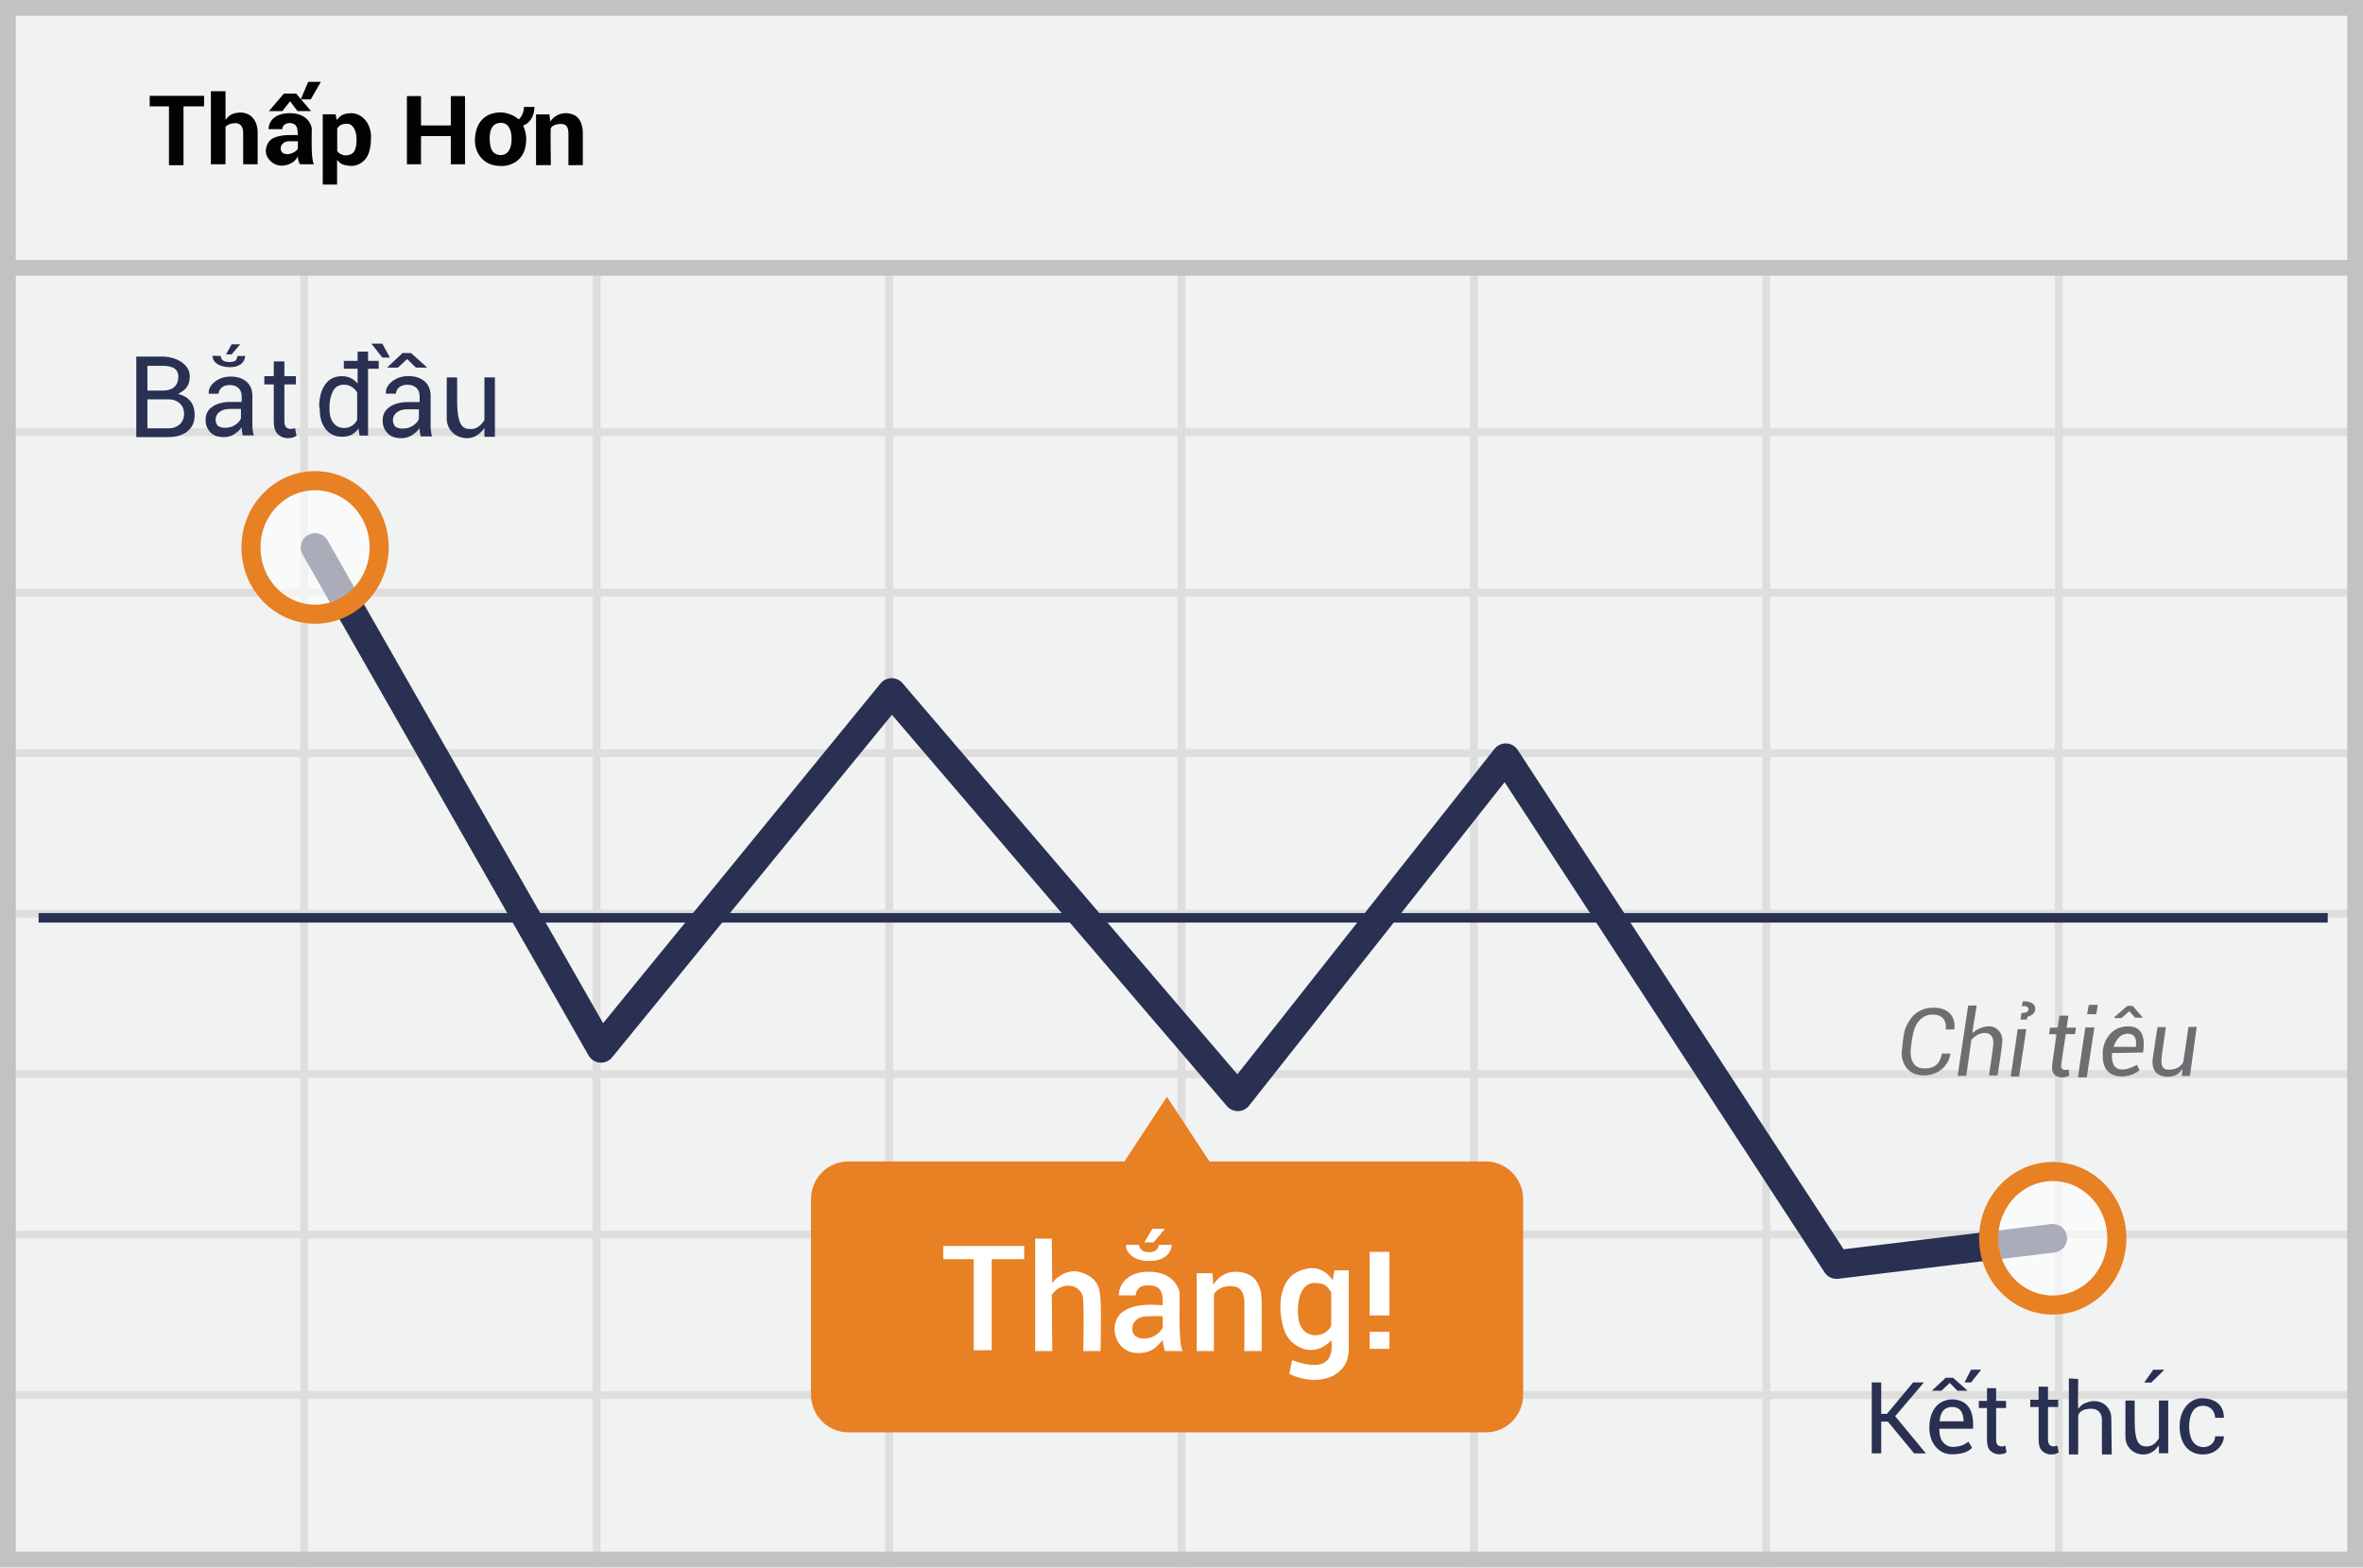
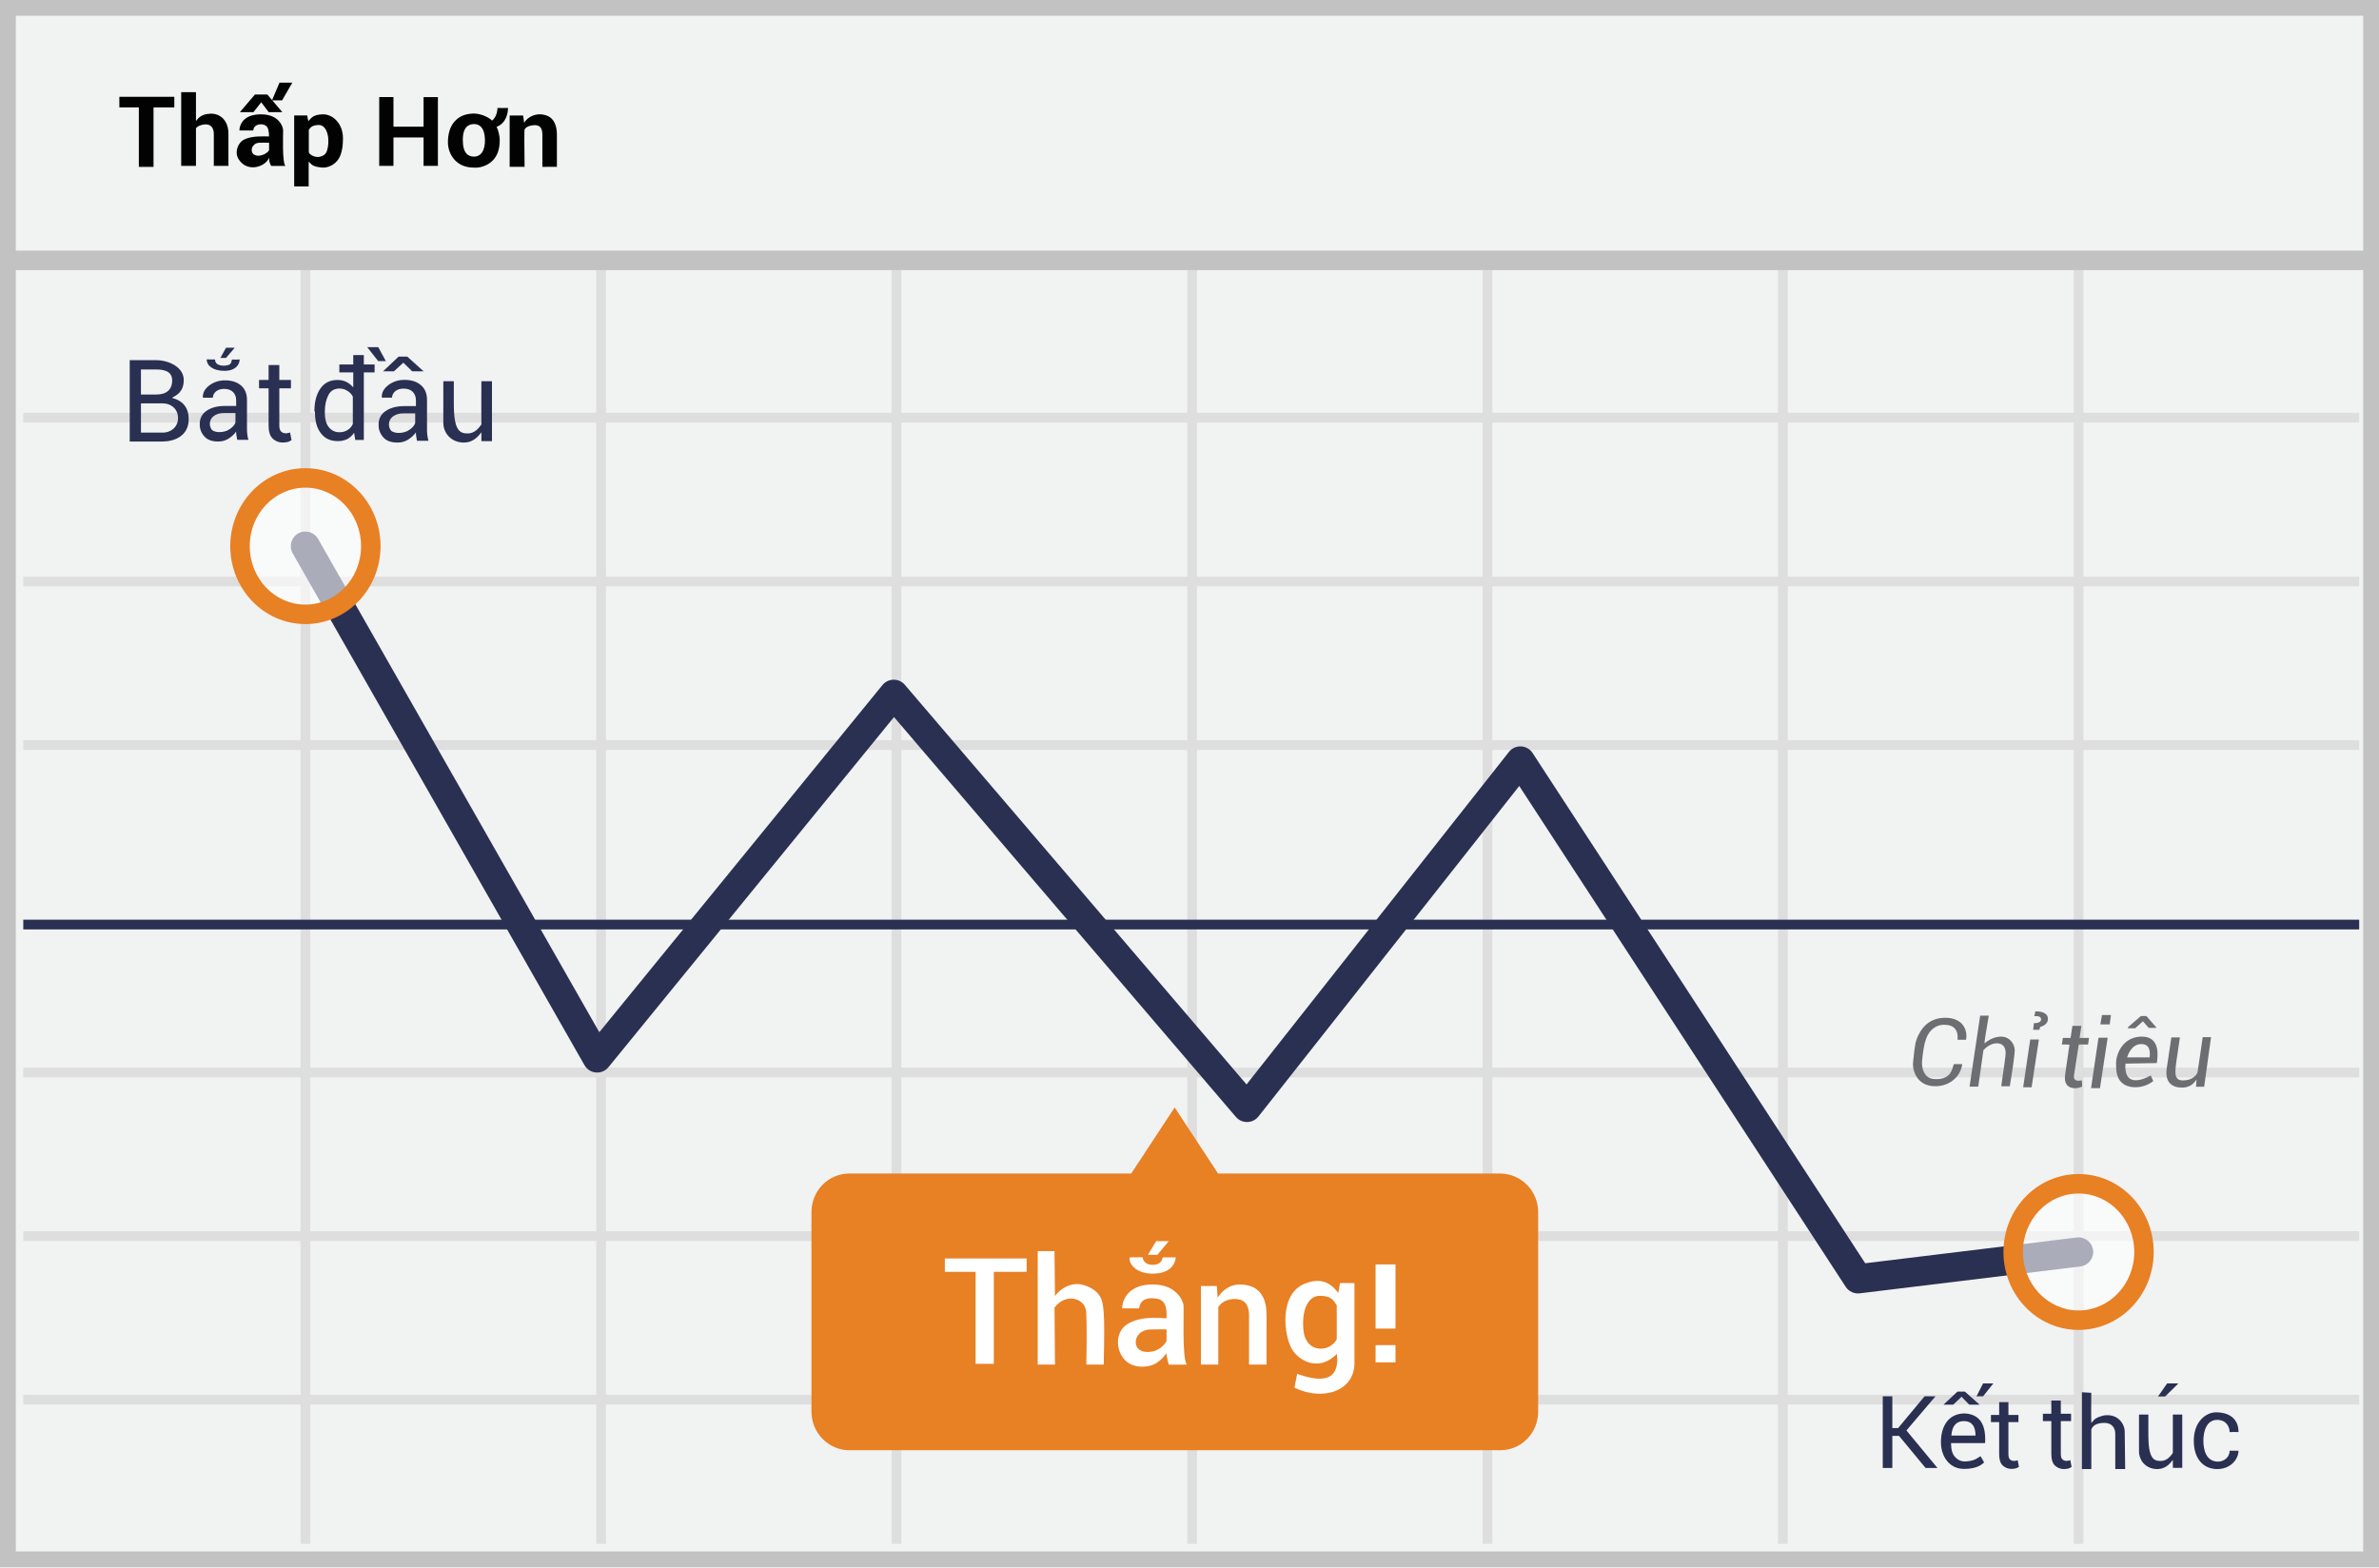
- <svg xmlns="http://www.w3.org/2000/svg" width="300" height="199" viewBox="0 0 300 199">
-   <g fill="none" fill-rule="evenodd">
-     <path fill="#F1F2F2" d="M0 0h300v199H0z" />
-     <path d="M39.125 55.375V74.75H75.25V55.375H39.125zm0-1H75.25V34h1v20.375h36.125V34h1v20.375H149.5V34h1v20.375h36.125V34h1v20.375h36.125V34h1v20.375h36.125V34h1v20.375H299.5v1h-37.625V74.75H299.5v1h-37.625v19.375H299.5v1h-37.625V115.5H299.5v1h-37.625v19.375H299.5v1h-37.625v19.375H299.5v1h-37.625v19.375H299.5v1h-37.625V199h-1v-21.375H224.75V199h-1v-21.375h-36.125V199h-1v-21.375H150.5V199h-1v-21.375h-36.125V199h-1v-21.375H76.25V199h-1v-21.375H39.125V199h-1v-21.375H1.5v-1h36.625V157.25H1.5v-1h36.625v-19.375H1.5v-1h36.625V116.5H1.5v-1h36.625V96.125H1.5v-1h36.625V75.75H1.5v-1h36.625V55.375H1.5v-1h36.625V34h1v20.375zm221.75 1H224.75V74.75h36.125V55.375zm-37.125 0h-36.125V74.75h36.125V55.375zm-37.125 0H150.5V74.75h36.125V55.375zm-37.125 0h-36.125V74.75H149.5V55.375zm-37.125 0H76.25V74.75h36.125V55.375zM39.125 75.75v19.375H75.25V75.75H39.125zm221.75 0H224.75v19.375h36.125V75.75zm-37.125 0h-36.125v19.375h36.125V75.75zm-37.125 0H150.5v19.375h36.125V75.75zm-37.125 0h-36.125v19.375H149.5V75.75zm-37.125 0H76.25v19.375h36.125V75.75zm-73.25 20.375V115.5H75.25V96.125H39.125zm221.75 0H224.75V115.5h36.125V96.125zm-37.125 0h-36.125V115.5h36.125V96.125zm-37.125 0H150.5V115.5h36.125V96.125zm-37.125 0h-36.125V115.5H149.5V96.125zm-37.125 0H76.25V115.5h36.125V96.125zM39.125 116.5v19.375H75.25V116.5H39.125zm221.75 0H224.75v19.375h36.125V116.5zm-37.125 0h-36.125v19.375h36.125V116.5zm-37.125 0H150.5v19.375h36.125V116.5zm-37.125 0h-36.125v19.375H149.5V116.5zm-37.125 0H76.25v19.375h36.125V116.5zm-73.25 20.375v19.375H75.25v-19.375H39.125zm221.75 0H224.75v19.375h36.125v-19.375zm-37.125 0h-36.125v19.375h36.125v-19.375zm-37.125 0H150.5v19.375h36.125v-19.375zm-37.125 0h-36.125v19.375H149.5v-19.375zm-37.125 0H76.25v19.375h36.125v-19.375zm-73.25 20.375v19.375H75.25V157.25H39.125zm221.75 0H224.75v19.375h36.125V157.25zm-37.125 0h-36.125v19.375h36.125V157.25zm-37.125 0H150.5v19.375h36.125V157.25zm-37.125 0h-36.125v19.375H149.5V157.25zm-37.125 0H76.25v19.375h36.125V157.25z" fill="#DFDEDE" />
-     <path stroke="#C2C2C2" stroke-width="2" d="M1 1h298v197H1z" />
-     <path fill="#C2C2C2" d="M0 33h300v2H0z" />
-     <g fill="#2A3052">
-       <path d="M30.718 54.747c-.036-.178-.036-.321-.036-.5-.25.357-.572.643-.965.894-.394.25-.823.357-1.287.357-.751 0-1.323-.179-1.716-.608a2.18 2.18 0 0 1-.608-1.608c0-.715.286-1.252.858-1.645.572-.393 1.323-.608 2.288-.608h1.43v-.715c0-.429-.143-.786-.393-1.036s-.644-.394-1.109-.394c-.429 0-.786.108-1.036.322-.25.215-.394.5-.394.787H26.5v-.036c-.036-.536.215-1.037.75-1.466.537-.429 1.216-.68 2.039-.68.822 0 1.501.215 2.002.644.5.43.75 1.037.75 1.824v3.539c0 .25 0 .5.036.75s.072.501.143.716h-1.394v.071a20.398 20.398 0 0 0-.107-.608zm-2.164-.429c.464 0 .93-.107 1.287-.357.393-.25.643-.536.75-.858v-1.18h-1.465c-.537 0-.966.143-1.287.393a1.2 1.2 0 0 0-.465.966c0 .321.107.572.286.786.214.143.5.25.894.25zM36.106 45.888v1.873h1.46v1.049h-1.46v4.682c0 .375.074.6.224.75.15.149.337.224.6.224.075 0 .15 0 .262-.037a.541.541 0 0 0 .262-.075l.187.974c-.112.074-.262.15-.45.224a3.279 3.279 0 0 1-.598.075 1.835 1.835 0 0 1-1.349-.524c-.337-.337-.487-.9-.487-1.611V48.81h-1.199v-1.05h1.2v-1.872h1.348zM17.304 55.498V45.27h3.265c1.72 0 3.525.922 3.525 2.493 0 1.571-.976 1.938-1.484 2.249 1.404.365 2.105 1.258 2.105 2.68 0 2.13-1.812 2.807-3.296 2.807h-4.115zm1.41-5.907h1.962c1.195 0 1.963-.565 1.963-1.786s-1.196-1.36-2.025-1.36h-1.9v3.146zm.002 1.115v3.674h2.787c.822 0 1.87-.57 1.87-1.837 0-1.268-1.04-1.837-1.87-1.837h-2.787zM30.158 45.19c.581.016.58.027.962-.015 0 .615-.471 1.44-1.908 1.44-1.437 0-2.232-.646-2.232-1.44l1.049.015c.001.519.395.779 1.183.779.836-.084.79-.254.946-.78zM28.7 44.991h.706l1.093-1.278h-1.093z" />
-       <g>
-         <path d="M53.313 54.86c-.037-.183-.037-.33-.037-.513-.257.367-.586.66-.99.917a2.393 2.393 0 0 1-1.32.366c-.77 0-1.356-.183-1.759-.623a2.236 2.236 0 0 1-.623-1.65c0-.733.293-1.282.88-1.686.586-.403 1.356-.623 2.346-.623h1.466v-.733c0-.44-.147-.806-.403-1.063-.257-.257-.66-.403-1.137-.403-.44 0-.806.11-1.063.33-.256.22-.403.513-.403.806h-1.283v-.036c-.036-.55.22-1.064.77-1.503.55-.44 1.246-.697 2.09-.697.843 0 1.539.22 2.052.66.513.44.77 1.063.77 1.87v3.628c0 .257 0 .514.037.77.036.257.073.513.146.733h-1.43v.074c-.036-.22-.073-.44-.11-.624zm-2.22-.44c.477 0 .954-.11 1.32-.366.404-.257.66-.55.77-.88v-1.21H51.68c-.55 0-.99.147-1.32.404a1.23 1.23 0 0 0-.476.99c0 .33.11.586.293.806.22.147.514.257.917.257zM40.515 51.712c0-1.185.251-2.155.754-2.873.503-.718 1.221-1.077 2.119-1.077.43 0 .826.071 1.149.25.323.145.61.396.862.683v-4.058h1.329v10.666H45.65l-.143-.898a2.55 2.55 0 0 1-.862.79c-.382.18-.8.266-1.221.252-.898 0-1.58-.324-2.083-.97-.503-.646-.754-1.508-.754-2.586v-.18h-.072zm1.31.145c0 .754.144 1.365.467 1.796.324.43.755.682 1.401.682.395 0 .718-.108 1.006-.287.287-.18.502-.431.646-.755v-3.447a1.882 1.882 0 0 0-.682-.718 1.806 1.806 0 0 0-.97-.288c-.646 0-1.113.252-1.4.79-.288.54-.467 1.221-.467 2.083v.144zM61.503 47.923h1.33v7.533h-1.33v-1.118c-.422.546-1.119 1.424-2.517 1.276-1.397-.148-2.262-1.244-2.268-2.453-.006-1.208.006-5.647 0-5.238h1.32v2.854c0 3.338.734 3.708 1.738 3.708s1.496-.848 1.727-1.13a426.648 426.648 0 0 1 0-5.432z" />
-         <path d="M48.082 45.818v.994h-4.43v-.994zM49.499 45.396h-.959l-1.39-1.76h1.39zM50.51 46.674h-1.368l1.96-1.85h1.084l2.055 1.85h-1.438l-1.111-1.085z" />
+ <svg xmlns="http://www.w3.org/2000/svg" width="299px" height="197px" viewBox="0 0 299 197" version="1.1">
+   <g id="Page-1" stroke="none" stroke-width="1" fill="none" fill-rule="evenodd">
+     <g id="lower">
+       <g id="Group">
+         <polygon id="Path" fill="#F1F2F2" points="0 0 299 0 299 197 0 197" />
+         <path d="M1.987,1.98 L1.987,195.02 L297.013,195.02 L297.013,1.98 L1.987,1.98 Z M299,0 L299,197 L0,197 L0,0 L299,0 Z" id="Path" fill="#C2C2C2" fill-rule="nonzero" />
+         <g id="Group-3" transform="translate(0, 31)">
+           <path d="M2.926,22.113 L2.926,20.89 L296.51,20.89 L296.51,22.113 L2.926,22.113 Z M2.926,42.711 L2.926,41.488 L296.51,41.488 L296.51,42.711 L2.926,42.711 Z M2.926,63.271 L2.926,62.047 L296.51,62.047 L296.51,63.271 L2.926,63.271 Z M2.926,104.428 L2.926,103.205 L296.51,103.205 L296.51,104.428 L2.926,104.428 Z M2.926,124.988 L2.926,123.765 L296.51,123.765 L296.51,124.988 L2.926,124.988 Z M2.926,145.548 L2.926,144.325 L296.51,144.325 L296.51,145.548 L2.926,145.548 Z M37.772,0.942 L38.995,0.942 L38.995,163.068 L37.772,163.068 L37.772,0.942 Z M74.934,0.942 L76.157,0.942 L76.157,163.068 L74.934,163.068 L74.934,0.942 Z M112.058,0.942 L113.281,0.942 L113.281,163.068 L112.058,163.068 L112.058,0.942 Z M149.22,0.942 L150.443,0.942 L150.443,163.068 L149.22,163.068 L149.22,0.942 Z M186.344,0.942 L187.567,0.942 L187.567,163.068 L186.344,163.068 L186.344,0.942 Z M223.468,0.942 L224.692,0.942 L224.692,163.068 L223.468,163.068 L223.468,0.942 Z M260.63,0.942 L261.854,0.942 L261.854,163.068 L260.63,163.068 L260.63,0.942 Z" id="Shape" fill="#DFDEDE" fill-rule="nonzero" />
+           <polygon id="Path" fill="#2A3052" points="2.926 85.83 2.926 84.607 296.51 84.607 296.51 85.83" />
+           <polygon id="Path" fill="#C2C2C2" points="0.805 2.951 0.805 0.504 298.631 0.504 298.631 2.951" />
+           <path d="M112.362,59.138 L76.475,103.145 C75.661,104.144 74.097,104.014 73.459,102.894 L36.789,38.559 C36.287,37.679 36.594,36.558 37.475,36.056 C38.355,35.554 39.476,35.861 39.978,36.742 L75.322,98.752 L110.907,55.116 C111.63,54.229 112.98,54.213 113.723,55.083 L156.669,105.316 L189.644,63.522 C190.422,62.537 191.937,62.605 192.622,63.657 L234.426,127.793 L261.02,124.555 C262.026,124.432 262.941,125.149 263.064,126.155 C263.186,127.161 262.47,128.075 261.464,128.198 L233.734,131.574 C233.04,131.658 232.357,131.341 231.975,130.754 L190.943,67.801 L158.167,109.343 C157.45,110.251 156.083,110.278 155.331,109.399 L112.362,59.138 Z" id="Path" fill="#2A3052" />
+           <path d="M188.509,116.514 L153.09,116.514 L147.635,108.206 L142.18,116.514 L106.76,116.514 C104.108,116.514 101.987,118.676 101.987,121.369 L101.987,146.443 C101.987,149.136 104.146,151.298 106.76,151.298 L188.547,151.298 C191.199,151.298 193.32,149.136 193.32,146.443 L193.32,121.369 C193.32,118.676 191.161,116.514 188.509,116.514 Z" id="Path" fill="#E88024" />
+           <g id="Group" opacity="0.6" transform="translate(252.7944, 117.755)" fill="#FFFFFF">
+             <ellipse id="Oval" cx="8.448" cy="8.621" rx="8.22" ry="8.573" />
+           </g>
+           <path d="M261.242,136.173 C256.015,136.173 251.798,131.775 251.798,126.376 C251.798,120.977 256.015,116.58 261.242,116.58 C266.469,116.58 270.686,120.977 270.686,126.376 C270.686,131.775 266.469,136.173 261.242,136.173 Z M261.242,133.726 C265.095,133.726 268.239,130.447 268.239,126.376 C268.239,122.306 265.095,119.027 261.242,119.027 C257.389,119.027 254.245,122.306 254.245,126.376 C254.245,130.447 257.389,133.726 261.242,133.726 Z" id="Oval" fill="#E88024" fill-rule="nonzero" />
+           <g id="Group" opacity="0.6" transform="translate(29.29186, 28.50856)" fill="#FFFFFF">
+             <ellipse id="Oval" cx="9.092" cy="9.142" rx="8.22" ry="8.573" />
+           </g>
+           <path d="M38.383,47.447 C33.156,47.447 28.94,43.05 28.94,37.65 C28.94,32.251 33.156,27.854 38.383,27.854 C43.611,27.854 47.827,32.251 47.827,37.65 C47.827,43.05 43.611,47.447 38.383,47.447 Z M38.383,45 C42.236,45 45.38,41.721 45.38,37.65 C45.38,33.58 42.236,30.301 38.383,30.301 C34.531,30.301 31.387,33.58 31.387,37.65 C31.387,41.721 34.531,45 38.383,45 Z" id="Oval" fill="#E88024" fill-rule="nonzero" />
+         </g>
      </g>
-     </g>
-     <g transform="translate(4 60.467)">
-       <path d="M.9 56.063h290.625" stroke="#2A3052" stroke-width="1.211" stroke-linejoin="round" />
-       <path stroke="#2A3052" stroke-width="3.633" stroke-linecap="round" stroke-linejoin="round" d="M36 9.037l36.3 63.6 36.9-45.187 43.95 51.337 34.012-43.05 42 64.35 27.45-3.337" />
-       <path d="M184.613 87H149.55l-5.4-8.213-5.4 8.213h-35.063c-2.624 0-4.724 2.138-4.724 4.8v24.788c0 2.662 2.137 4.8 4.725 4.8h80.962c2.625 0 4.725-2.138 4.725-4.8V91.8c0-2.662-2.137-4.8-4.762-4.8z" fill="#E88024" fill-rule="nonzero" />
-       <ellipse cx="8.363" cy="10.5" rx="8.137" ry="8.475" opacity=".6" transform="translate(248.25 86.25)" fill="#FFF" fill-rule="nonzero" />
-       <ellipse stroke="#E88024" stroke-width="2.422" cx="256.613" cy="96.75" rx="8.137" ry="8.475" />
-       <ellipse cx="9" cy="9.037" rx="8.137" ry="8.475" opacity=".6" transform="translate(27)" fill="#FFF" fill-rule="nonzero" />
-       <ellipse stroke="#E88024" stroke-width="2.422" cx="36" cy="9.037" rx="8.137" ry="8.475" />
-     </g>
-     <g fill="#2A3052">
-       <path d="M260.008 176.055v1.655h1.291v.928h-1.29v4.138c0 .331.065.53.198.663.132.132.298.198.53.198.066 0 .132 0 .231-.033.1 0 .166-.033.232-.066l.166.86c-.1.067-.232.133-.398.2a2.898 2.898 0 0 1-.53.066 1.622 1.622 0 0 1-1.191-.464c-.298-.298-.43-.795-.43-1.424v-4.138h-1.06v-.928h1.06v-1.655h1.191zM274.09 177.817h1.182v6.693h-1.182v-.993c-.376.485-.994 1.264-2.236 1.133-1.242-.131-2.01-1.105-2.016-2.18-.005-1.073.006-5.017 0-4.653h1.173v2.536c0 2.966.652 3.294 1.544 3.294s1.33-.753 1.535-1.005c-.01-1.41-.01-3.018 0-4.825zM281.225 180.012c.44-.013.851 0 1.117 0 0-1.965-1.558-2.484-2.81-2.484s-2.81 1.136-2.81 3.573c0 2.437 1.367 3.623 3.063 3.561 1.697-.06 2.557-1.35 2.557-2.3a18.74 18.74 0 0 1-1.117 0c0 .897-.807 1.368-1.44 1.368-1.514 0-1.858-1.47-1.858-2.638s.388-2.61 1.74-2.61c1.148 0 1.558.89 1.558 1.53zM253.424 176.247v1.615h1.26v.904h-1.26v4.037c0 .323.065.517.194.646.13.129.29.194.517.194.065 0 .13 0 .226-.033a.467.467 0 0 0 .226-.064l.162.84a2.15 2.15 0 0 1-.388.193 2.827 2.827 0 0 1-.517.065 1.583 1.583 0 0 1-1.162-.452c-.291-.291-.42-.775-.42-1.39v-4.036h-1.034v-.904h1.034v-1.615h1.162zM250.493 181.4h-4.28c0 .795.162 1.37.487 1.723.426.466.875.635 1.49.573 1.075-.107 1.282-.395 1.727-.649l.453.777c-.53.547-1.377.82-2.541.82-1.746 0-2.811-1.446-2.88-3.17-.07-1.722.617-3.721 2.88-3.805 1.917.051 2.805 1.295 2.664 3.732zm-1.202-.947c-.012-1.212-.5-1.818-1.46-1.818-.963 0-1.488.606-1.578 1.818h3.038zM237.632 175.521h1.202v3.992h.725l3.326-3.992h1.37l-3.649 4.289 3.904 4.719h-1.496l-3.333-4.033h-.847v4.033h-1.202zM246.485 176.572h-1.222l1.754-1.642h.94l1.848 1.642h-1.301l-.97-.995zM250.24 173.9l-.829 1.62h.83l1.286-1.62zM262.66 175.008v9.657h1.182v-4.955c.158-.517.647-.8 1.468-.847 1.23-.07 1.544.764 1.544 1.347v4.455h1.245c-.04-2.69-.06-4.279-.06-4.767 0-.732-.71-2.234-2.598-1.98-1.298.335-1.204.583-1.6.945-.025-.28-.025-1.541 0-3.785l-1.181-.07zM273.12 175.54h-.895l1.147-1.64h1.415z" />
-     </g>
-     <g fill="#6D6E71">
-       <path d="M263.81 136.783h1.121l.965-6.337h-1.15zM266.312 127.587l-.16 1.182h-1.172l.2-1.182zM255.277 136.669h1.063l.915-6.006h-1.09zM247.03 130.701h1.066c.227-1.111-.311-2.817-2.72-2.762-2.409.054-3.177 1.956-3.46 2.618-.282.662-.382 2.208-.478 3-.096.794.341 2.708 2.316 2.952 1.975.244 3.648-.991 3.867-2.751h-1.06c-.191.542-.328 2.093-2.574 1.87-1.222-.122-1.514-1.515-1.408-2.352.105-.837.16-1.76.505-2.72.417-1.159 1.326-1.743 2.227-1.743 1.257 0 1.83.63 1.72 1.888zM271.313 135.188c.065.16.14.33.318.708-1.338 1.02-2.878.88-3.597.459-1.083-.635-1.083-1.814-1.078-2.726.007-1.163.862-3.326 3.243-3.326 2.38 0 1.99 2.57 1.874 3.326-.244 0-1.556.024-3.939.071-.22 2.828 1.916 2.196 3.179 1.488zm-.144-2.273c.14-1.117-.204-1.675-1.028-1.675-1.237 0-1.67 1.31-1.81 1.675h2.838zM261.47 128.951h1.127l-.23 1.517h1.186l-.116.827h-1.172a2301.02 2301.02 0 0 0-.593 3.843c-.046.308-.096.877.978.667.022.297.035.554.04.77-.425.29-2.418.616-2.146-1.437l.557-3.832-.964-.011.135-.827h.964l.234-1.517zM256.531 129.448h.781l.098-.356c.618-.18.944-.496.976-.947.048-.677-.53-1.02-1.571-1.02l-.139.607c.57-.039.854.099.854.413 0 .47-.761.47-.906.47-.027.165-.058.443-.093.833zM271.989 129.121v.09h-.927l-.727-.829-.991.876h-.893v-.137l1.633-1.408h.676zM277.842 130.375h1.047l-.862 6.232h-1.023c.041-.443.062-.748.062-.914-.449.717-1.102 1.056-1.96 1.018-1.287-.057-2.084-.826-1.752-2.626l.551-3.68h1.073c-.37 2.433-.554 3.768-.554 4.003 0 .354-.178 1.404.916 1.404s1.594-.513 1.836-.959c.116-.674.338-2.167.666-4.478zM249.874 127.665h1.082c-.36 2.071-.54 3.236-.54 3.493.68-.568 1.381-.852 2.102-.852 1.081 0 1.699.962 1.699 1.704 0 .494-.206 2.006-.618 4.534h-1.08c.371-2.52.557-3.889.557-4.11 0-.33-.03-1.15-.898-1.276-.869-.126-1.594.522-1.897.852l-.648 4.583h-1.095l1.336-8.928z" />
-     </g>
-     <g fill="#FFF">
-       <path d="M176.391 167.008h-2.503v-8.07h2.503v8.07zm0 4.245h-2.503v-2.168h2.503v2.168z" fill-rule="nonzero" />
-       <path d="M151.934 161.653h2.001l.101 1.458c.82-1.223 1.883-1.767 3.19-1.631.757.078 2.354.326 2.83 2.476.174.788.137 2.12.124 3.929a421.95 421.95 0 0 0 0 3.649h-2.197v-6.19c0-.727-.203-1.54-.813-1.847-.84-.423-2.419-.246-3.052.82v7.217h-2.184v-9.881zM144.172 164.466c-.677-.004-1.387-.004-2.13 0 0-1.068.765-3.006 3.825-3.006s3.794 2.102 3.877 2.554c.083.452-.213 6.799.427 7.52l-2.273.002c-.188-.642-.282-1.117-.282-1.424-.355.433-.965 1.224-1.902 1.514-.937.29-3.066.447-3.938-1.596-.574-1.346-.208-2.86.872-3.555 1.784-1.146 4.236-.762 4.968-.762.094-2.045-.516-2.52-1.902-2.52-.924 0-1.437.424-1.542 1.273zm3.443 2.644a36.882 36.882 0 0 0-2.244.019c-.893.079-1.687.738-1.62 1.678.081 1.12 1.355 1.327 2.353 1.003.837-.271 1.42-.972 1.511-1.27v-1.43zM169.195 162.54l.223-1.256h1.814v10.054c.007 3.504-3.928 4.846-7.543 3.096.207-1.033.32-1.611.341-1.734 1.576.526 5.496 1.843 4.997-2.52-2.25 2.306-4.798.909-5.679-.63-.972-1.7-1.605-6.77 1.523-8.137 1.803-.788 3.244-.412 4.324 1.127zm-.188 1.533c-.428-.648-.703-1.188-2.14-1.188-1.438 0-2.338 1.764-2.026 4.472.312 2.708 3.251 2.708 4.166.995v-4.28zM131.422 157.268h2.112c.04 3.462.059 5.348.059 5.659.515-.8 2.008-1.89 3.6-1.396 2.529.782 2.413 2.431 2.528 3.538.077.738.077 2.893 0 6.465h-2.19c.06-2.95.06-5.044 0-6.285.08-2.15-2.594-2.797-3.997-.876l.059 7.16h-2.17v-14.265zM130.033 158.192v1.678h-4.125v11.563h-2.288V159.87h-3.868v-1.678zM147.131 158.058h1.647c-.08.786-.631 2.042-2.904 2.042-2.273 0-3.064-1.425-2.89-2.042l1.61-.023c.13.638.56.957 1.288.957.729 0 1.145-.311 1.25-.934zM145.276 157.736h1.184l1.441-1.724h-1.592z" />
-     </g>
-     <g fill="#020202">
-       <path d="M35.84 16.4c-.728-.002-.952.01-1.747 0 0-.614.404-2.03 2.703-2.03 2.3 0 2.789 1.584 2.789 2.03 0 .447-.134 3.987.283 4.459H38.1s-.287-.318-.287-1.063c-.291 1.063-2.664 2.04-3.821.22-.544-.854-.124-2.078.715-2.487.99-.482 2.434-.379 3.106-.379-.012-.638-.085-1.147-.424-1.364-.58-.37-1.55-.109-1.55.615zm1.98 1.538c-.434-.013-.57.005-1.235 0-.204.051-.448 0-.778.408-.302.372-.206.99.25 1.156.837.305 1.762-.44 1.762-.655v-.909zM26.773 11.584h1.856v3.631c.239-.264.562-.869 1.787-.925 1.224-.055 2.294.809 2.294 2.525v4.038h-1.838v-4.038c0-.663-.325-1.25-1.13-1.176-.536.05-.908.212-1.113.484v4.73h-1.856v-9.269zM25.908 12.165v1.337h-2.611v7.475h-1.845v-7.475h-2.45v-1.337zM69.93 20.97h-1.875V14.52h1.694c.061.43.103.736.125.916.463-.808 1.694-1.397 2.948-.863.4.17 1.171.677 1.171 2.37v4.025l-1.825.008v-4.034c0-.984-.426-1.258-1.104-1.203-.684.055-1.008.311-1.133.523-.04.172-.04 1.741 0 4.706zM63.437 14.274c.781-.04 1.863.353 2.416.887.72-.598.648-1.633.685-1.595.418.022.743.019 1.305 0 .02.557-.184 1.907-1.434 2.383.302.547.399 1.372.399 1.616 0 1.074-.226 1.85-.76 2.478-.602.71-1.541 1.034-2.304 1.034-.79 0-1.647-.119-2.367-.752-.59-.52-1.135-1.408-1.08-2.65.06-1.371.523-2.153 1.08-2.65.563-.5 1.224-.708 2.06-.751zm.16 1.322c-.608 0-1.43.272-1.43 1.976s.664 2.116 1.43 2.116c.766 0 1.407-.678 1.352-2.198-.054-1.52-.745-1.894-1.352-1.894zM57.234 12.204h1.802v8.649h-1.802v-3.575h-3.782v3.575H51.66v-8.65h1.792v3.723h3.782zM35.854 14.1h-1.708l1.898-2.222h1.552l1.892 2.222H37.77l-.936-1.246zM42.795 23.431h-1.821V14.51h1.634c.057.332.102.572.136.721.411-.392.537-.808 1.793-.86 1.256-.05 2.569 1.132 2.569 3.012 0 .869-.113 1.92-.556 2.601-.515.793-1.413 1.145-2.108 1.076-1.292-.128-1.292-.444-1.647-.754.003.574.003 1.615 0 3.125zm.018-7.113v2.845c.113.268.685.615 1.21.561.252-.026.675-.114.916-.461.26-.375.33-1.027.33-1.55 0-1.008-.396-2.033-1.246-2.003-.85.03-1.027.355-1.21.608z" />
-       <path d="M38.185 12.615h1.27l1.284-2.223h-1.612z" />
+       <g id="Group" transform="translate(16, 43)" fill="#2A3052" fill-rule="nonzero">
+         <path d="M13.718,11.747 C13.682,11.569 13.682,11.426 13.682,11.247 C13.432,11.604 13.11,11.89 12.717,12.141 C12.323,12.391 11.894,12.498 11.43,12.498 C10.679,12.498 10.107,12.319 9.714,11.89 C9.3,11.46 9.08,10.879 9.106,10.282 C9.106,9.567 9.392,9.03 9.964,8.637 C10.536,8.244 11.287,8.029 12.252,8.029 L13.682,8.029 L13.682,7.314 C13.682,6.885 13.539,6.528 13.289,6.278 C13.039,6.028 12.645,5.884 12.18,5.884 C11.751,5.884 11.394,5.992 11.144,6.206 C10.894,6.421 10.75,6.706 10.75,6.993 L9.5,6.993 L9.5,6.957 C9.464,6.421 9.715,5.92 10.25,5.491 C10.787,5.062 11.466,4.811 12.289,4.811 C13.111,4.811 13.79,5.026 14.291,5.455 C14.791,5.885 15.041,6.492 15.041,7.279 L15.041,10.818 C15.041,11.068 15.041,11.318 15.077,11.568 C15.113,11.818 15.149,12.069 15.22,12.284 L13.826,12.284 L13.826,12.355 C13.793,12.152 13.758,11.949 13.719,11.747 L13.718,11.747 Z M11.554,11.318 C12.018,11.318 12.484,11.211 12.841,10.961 C13.234,10.711 13.484,10.425 13.591,10.103 L13.591,8.923 L12.126,8.923 C11.589,8.923 11.16,9.066 10.839,9.316 C10.541,9.547 10.369,9.905 10.374,10.282 C10.374,10.603 10.481,10.854 10.66,11.068 C10.874,11.211 11.16,11.318 11.554,11.318 Z M19.106,2.888 L19.106,4.761 L20.566,4.761 L20.566,5.81 L19.106,5.81 L19.106,10.492 C19.106,10.867 19.18,11.092 19.33,11.242 C19.48,11.391 19.667,11.466 19.93,11.466 C20.005,11.466 20.08,11.466 20.192,11.429 C20.284,11.427 20.374,11.401 20.454,11.354 L20.641,12.328 C20.529,12.402 20.379,12.478 20.191,12.552 C19.994,12.595 19.794,12.62 19.593,12.627 C19.091,12.645 18.603,12.455 18.244,12.103 C17.907,11.766 17.757,11.203 17.757,10.492 L17.757,5.81 L16.558,5.81 L16.558,4.76 L17.758,4.76 L17.758,2.888 L19.106,2.888 Z M0.304,12.498 L0.304,2.27 L3.569,2.27 C5.289,2.27 7.094,3.192 7.094,4.763 C7.094,6.334 6.118,6.701 5.61,7.012 C7.014,7.377 7.715,8.27 7.715,9.692 C7.715,11.822 5.903,12.499 4.419,12.499 L0.304,12.499 L0.304,12.498 Z M1.714,6.591 L3.676,6.591 C4.871,6.591 5.639,6.026 5.639,4.805 C5.639,3.584 4.443,3.445 3.614,3.445 L1.714,3.445 L1.714,6.591 Z M1.716,7.706 L1.716,11.38 L4.503,11.38 C5.325,11.38 6.373,10.81 6.373,9.543 C6.373,8.275 5.333,7.706 4.503,7.706 L1.716,7.706 Z M13.158,2.19 C13.739,2.206 13.738,2.217 14.12,2.175 C14.12,2.79 13.649,3.615 12.212,3.615 C10.775,3.615 9.98,2.969 9.98,2.175 L11.029,2.19 C11.03,2.709 11.424,2.969 12.212,2.969 C13.048,2.885 13.002,2.715 13.158,2.189 L13.158,2.19 Z M11.7,1.991 L12.406,1.991 L13.499,0.713 L12.406,0.713 L11.7,1.991 Z" id="Shape" />
+         <g id="Shape" transform="translate(23, 0)">
+           <path d="M13.313,11.86 C13.276,11.677 13.276,11.53 13.276,11.347 C13.019,11.714 12.69,12.007 12.286,12.264 C11.891,12.512 11.432,12.639 10.966,12.63 C10.196,12.63 9.61,12.447 9.207,12.007 C8.782,11.566 8.557,10.969 8.584,10.357 C8.584,9.624 8.877,9.075 9.464,8.671 C10.05,8.268 10.82,8.048 11.81,8.048 L13.276,8.048 L13.276,7.315 C13.276,6.875 13.129,6.509 12.873,6.252 C12.616,5.995 12.213,5.849 11.736,5.849 C11.296,5.849 10.93,5.959 10.673,6.179 C10.417,6.399 10.27,6.692 10.27,6.985 L8.987,6.985 L8.987,6.949 C8.951,6.399 9.207,5.885 9.757,5.446 C10.307,5.006 11.003,4.749 11.847,4.749 C12.69,4.749 13.386,4.969 13.899,5.409 C14.412,5.849 14.669,6.472 14.669,7.279 L14.669,10.907 C14.669,11.164 14.669,11.421 14.706,11.677 C14.742,11.934 14.779,12.19 14.852,12.41 L13.422,12.41 L13.422,12.484 C13.386,12.264 13.349,12.044 13.312,11.86 L13.313,11.86 Z M11.093,11.42 C11.57,11.42 12.047,11.31 12.413,11.054 C12.817,10.797 13.073,10.504 13.183,10.174 L13.183,8.964 L11.68,8.964 C11.13,8.964 10.69,9.111 10.36,9.368 C10.055,9.605 9.878,9.972 9.884,10.358 C9.884,10.688 9.994,10.944 10.177,11.164 C10.397,11.311 10.691,11.421 11.094,11.421 L11.093,11.42 Z M0.515,8.712 C0.515,7.527 0.766,6.557 1.269,5.839 C1.772,5.121 2.49,4.762 3.388,4.762 C3.818,4.762 4.214,4.833 4.537,5.012 C4.86,5.157 5.147,5.408 5.399,5.695 L5.399,1.637 L6.728,1.637 L6.728,12.303 L5.65,12.303 L5.507,11.405 C5.285,11.732 4.99,12.002 4.645,12.195 C4.263,12.375 3.845,12.461 3.424,12.447 C2.526,12.447 1.844,12.123 1.341,11.477 C0.838,10.831 0.587,9.969 0.587,8.891 L0.587,8.711 L0.515,8.711 L0.515,8.712 Z M1.825,8.857 C1.825,9.611 1.969,10.222 2.292,10.653 C2.616,11.083 3.047,11.335 3.693,11.335 C4.088,11.335 4.411,11.227 4.699,11.048 C4.986,10.868 5.201,10.617 5.345,10.293 L5.345,6.846 C5.186,6.55 4.95,6.302 4.663,6.128 C4.374,5.942 4.037,5.842 3.693,5.84 C3.047,5.84 2.58,6.092 2.293,6.63 C2.005,7.17 1.826,7.851 1.826,8.713 L1.826,8.857 L1.825,8.857 Z M21.503,4.923 L22.833,4.923 L22.833,12.456 L21.503,12.456 L21.503,11.338 C21.081,11.884 20.384,12.762 18.986,12.614 C17.589,12.466 16.724,11.37 16.718,10.161 C16.712,8.953 16.724,4.514 16.718,4.923 L18.038,4.923 L18.038,7.777 C18.038,11.115 18.772,11.485 19.776,11.485 C20.78,11.485 21.272,10.637 21.503,10.355 C21.491,8.544 21.491,6.734 21.503,4.923 Z" />
+           <path d="M8.082,2.818 L8.082,3.812 L3.652,3.812 L3.652,2.818 L8.082,2.818 Z M9.499,2.396 L8.54,2.396 L7.15,0.636 L8.54,0.636 L9.499,2.396 Z M10.51,3.674 L9.142,3.674 L11.102,1.824 L12.186,1.824 L14.241,3.674 L12.803,3.674 L11.692,2.589 L10.51,3.674 Z" />
+         </g>
+       </g>
+       <g id="Group" transform="translate(236, 173)" fill="#2A3052" fill-rule="nonzero">
+         <path d="M23.008,3.055 L23.008,4.71 L24.299,4.71 L24.299,5.638 L23.009,5.638 L23.009,9.776 C23.009,10.107 23.074,10.306 23.207,10.439 C23.339,10.571 23.505,10.637 23.737,10.637 C23.803,10.637 23.869,10.637 23.968,10.604 C24.068,10.604 24.134,10.571 24.2,10.538 L24.366,11.398 C24.266,11.465 24.134,11.531 23.968,11.598 C23.794,11.636 23.616,11.658 23.438,11.664 C22.994,11.679 22.564,11.511 22.247,11.2 C21.949,10.902 21.817,10.405 21.817,9.776 L21.817,5.638 L20.757,5.638 L20.757,4.71 L21.817,4.71 L21.817,3.055 L23.008,3.055 Z M37.09,4.817 L38.272,4.817 L38.272,11.51 L37.09,11.51 L37.09,10.517 C36.714,11.002 36.096,11.781 34.854,11.65 C33.612,11.519 32.844,10.545 32.838,9.47 C32.833,8.397 32.844,4.453 32.838,4.817 L34.011,4.817 L34.011,7.353 C34.011,10.319 34.663,10.647 35.555,10.647 C36.447,10.647 36.885,9.894 37.09,9.642 C37.08,8.232 37.08,6.624 37.09,4.817 Z M44.225,7.012 C44.665,6.999 45.076,7.012 45.342,7.012 C45.342,5.047 43.784,4.528 42.532,4.528 C41.28,4.528 39.722,5.664 39.722,8.101 C39.722,10.538 41.089,11.724 42.785,11.662 C44.482,11.602 45.342,10.312 45.342,9.362 C44.97,9.373 44.597,9.373 44.225,9.362 C44.225,10.259 43.418,10.73 42.785,10.73 C41.271,10.73 40.927,9.26 40.927,8.092 C40.927,6.924 41.315,5.482 42.667,5.482 C43.815,5.482 44.225,6.372 44.225,7.012 Z M16.424,3.247 L16.424,4.862 L17.684,4.862 L17.684,5.766 L16.424,5.766 L16.424,9.803 C16.424,10.126 16.489,10.32 16.618,10.449 C16.748,10.578 16.908,10.643 17.135,10.643 C17.2,10.643 17.265,10.643 17.361,10.61 C17.441,10.608 17.518,10.586 17.587,10.546 L17.749,11.386 C17.626,11.463 17.497,11.528 17.361,11.579 C17.191,11.617 17.018,11.638 16.844,11.644 C16.411,11.659 15.991,11.495 15.682,11.192 C15.391,10.901 15.262,10.417 15.262,9.802 L15.262,5.766 L14.228,5.766 L14.228,4.862 L15.262,4.862 L15.262,3.247 L16.424,3.247 Z M13.493,8.4 L9.213,8.4 C9.213,9.195 9.375,9.77 9.7,10.123 C10.126,10.589 10.575,10.758 11.19,10.696 C12.265,10.589 12.472,10.301 12.917,10.047 L13.37,10.824 C12.84,11.371 11.993,11.644 10.829,11.644 C9.083,11.644 8.018,10.198 7.949,8.474 C7.879,6.752 8.566,4.753 10.829,4.669 C12.746,4.72 13.634,5.964 13.493,8.401 L13.493,8.4 Z M12.291,7.453 C12.279,6.241 11.791,5.635 10.831,5.635 C9.868,5.635 9.343,6.241 9.253,7.453 L12.291,7.453 Z M0.632,2.521 L1.834,2.521 L1.834,6.513 L2.559,6.513 L5.885,2.521 L7.255,2.521 L3.606,6.81 L7.51,11.529 L6.014,11.529 L2.681,7.496 L1.834,7.496 L1.834,11.529 L0.632,11.529 L0.632,2.521 Z M9.485,3.572 L8.263,3.572 L10.017,1.93 L10.957,1.93 L12.805,3.572 L11.504,3.572 L10.534,2.577 L9.485,3.572 Z M13.24,0.9 L12.411,2.52 L13.241,2.52 L14.527,0.9 L13.24,0.9 Z M25.66,2.008 L25.66,11.665 L26.842,11.665 L26.842,6.71 C27,6.193 27.489,5.91 28.31,5.863 C29.54,5.793 29.854,6.627 29.854,7.21 L29.854,11.665 L31.099,11.665 C31.059,8.975 31.039,7.386 31.039,6.898 C31.039,6.166 30.329,4.664 28.441,4.918 C27.143,5.253 27.237,5.501 26.841,5.863 C26.816,5.583 26.816,4.322 26.841,2.078 L25.66,2.008 Z M36.12,2.54 L35.225,2.54 L36.372,0.9 L37.787,0.9 L36.12,2.54 Z" id="Shape" />
+       </g>
+       <g id="Group" transform="translate(240, 127)" fill="#6D6E71" fill-rule="nonzero">
+         <path d="M22.81,9.783 L23.931,9.783 L24.896,3.446 L23.746,3.446 L22.81,9.783 Z M25.312,0.587 L25.152,1.769 L23.98,1.769 L24.18,0.587 L25.312,0.587 Z M14.277,9.669 L15.34,9.669 L16.255,3.663 L15.165,3.663 L14.277,9.669 Z M6.03,3.701 L7.096,3.701 C7.323,2.59 6.785,0.884 4.376,0.939 C1.967,0.993 1.199,2.895 0.916,3.557 C0.634,4.219 0.534,5.765 0.438,6.557 C0.342,7.351 0.779,9.265 2.754,9.509 C4.729,9.753 6.402,8.518 6.621,6.758 L5.561,6.758 C5.37,7.3 5.233,8.851 2.987,8.628 C1.765,8.506 1.473,7.113 1.579,6.276 C1.684,5.439 1.739,4.516 2.084,3.556 C2.501,2.397 3.41,1.813 4.311,1.813 C5.568,1.813 6.141,2.443 6.031,3.701 L6.03,3.701 Z M30.313,8.188 C30.378,8.348 30.453,8.518 30.631,8.896 C29.293,9.916 27.753,9.776 27.034,9.355 C25.951,8.72 25.951,7.541 25.956,6.629 C25.963,5.466 26.818,3.303 29.199,3.303 C31.579,3.303 31.189,5.873 31.073,6.629 C30.829,6.629 29.517,6.653 27.134,6.7 C26.914,9.528 29.05,8.896 30.313,8.188 Z M30.169,5.915 C30.309,4.798 29.965,4.24 29.141,4.24 C27.904,4.24 27.471,5.55 27.331,5.915 L30.169,5.915 Z M20.47,1.951 L21.597,1.951 L21.367,3.468 L22.553,3.468 L22.437,4.295 L21.265,4.295 C21.066,5.576 20.869,6.857 20.672,8.138 C20.626,8.446 20.576,9.015 21.65,8.805 C21.672,9.102 21.685,9.359 21.69,9.575 C21.265,9.865 19.272,10.191 19.544,8.138 L20.101,4.306 L19.137,4.295 L19.272,3.468 L20.236,3.468 L20.47,1.951 Z M15.531,2.448 L16.312,2.448 L16.41,2.092 C17.028,1.912 17.354,1.596 17.386,1.145 C17.434,0.468 16.856,0.125 15.815,0.125 L15.676,0.732 C16.246,0.693 16.53,0.831 16.53,1.145 C16.53,1.615 15.769,1.615 15.624,1.615 C15.597,1.78 15.566,2.058 15.531,2.448 Z M30.989,2.121 L30.989,2.211 L30.062,2.211 L29.335,1.382 L28.344,2.258 L27.451,2.258 L27.451,2.121 L29.084,0.713 L29.76,0.713 L30.989,2.121 Z M36.842,3.375 L37.889,3.375 L37.027,9.607 L36.004,9.607 C36.045,9.164 36.066,8.859 36.066,8.693 C35.617,9.41 34.964,9.749 34.106,9.711 C32.819,9.654 32.022,8.885 32.354,7.085 L32.905,3.405 L33.978,3.405 C33.608,5.838 33.424,7.173 33.424,7.408 C33.424,7.762 33.246,8.812 34.34,8.812 C35.434,8.812 35.934,8.299 36.176,7.853 C36.292,7.179 36.514,5.686 36.842,3.375 Z M8.874,0.665 L9.956,0.665 C9.596,2.736 9.416,3.901 9.416,4.158 C10.096,3.59 10.797,3.306 11.518,3.306 C12.599,3.306 13.217,4.268 13.217,5.01 C13.217,5.504 13.011,7.016 12.599,9.544 L11.519,9.544 C11.89,7.024 12.076,5.655 12.076,5.434 C12.076,5.104 12.046,4.284 11.178,4.158 C10.309,4.032 9.584,4.68 9.281,5.01 L8.633,9.593 L7.538,9.593 L8.874,0.665 Z" id="Shape" />
+       </g>
+       <g id="Group" transform="translate(118, 156)" fill="#FFFFFF" fill-rule="nonzero">
+         <path d="M57.391,11.008 L54.888,11.008 L54.888,2.938 L57.391,2.938 L57.391,11.008 Z M57.391,15.253 L54.888,15.253 L54.888,13.085 L57.391,13.085 L57.391,15.253 Z" id="Shape" />
+         <path d="M32.934,5.653 L34.935,5.653 L35.036,7.111 C35.856,5.888 36.919,5.344 38.226,5.48 C38.983,5.558 40.58,5.806 41.056,7.956 C41.23,8.744 41.193,10.076 41.18,11.885 C41.175,13.101 41.175,14.318 41.18,15.534 L38.983,15.534 L38.983,9.344 C38.983,8.617 38.78,7.804 38.17,7.497 C37.33,7.074 35.751,7.251 35.118,8.317 L35.118,15.534 L32.934,15.534 L32.934,5.653 Z M25.172,8.466 C24.495,8.462 23.785,8.462 23.042,8.466 C23.042,7.398 23.807,5.46 26.867,5.46 C29.927,5.46 30.661,7.562 30.744,8.014 C30.827,8.466 30.531,14.813 31.171,15.534 L28.898,15.536 C28.71,14.894 28.616,14.419 28.616,14.112 C28.261,14.545 27.651,15.336 26.714,15.626 C25.777,15.916 23.648,16.073 22.776,14.03 C22.202,12.684 22.568,11.17 23.648,10.475 C25.432,9.329 27.884,9.713 28.616,9.713 C28.71,7.668 28.1,7.193 26.714,7.193 C25.79,7.193 25.277,7.617 25.172,8.466 Z M28.615,11.11 C27.867,11.094 27.119,11.1 26.371,11.129 C25.478,11.208 24.684,11.867 24.751,12.807 C24.832,13.927 26.106,14.134 27.104,13.81 C27.941,13.539 28.524,12.838 28.615,12.54 L28.615,11.11 Z M50.195,6.54 L50.418,5.284 L52.232,5.284 L52.232,15.338 C52.239,18.842 48.304,20.184 44.689,18.434 C44.896,17.401 45.009,16.823 45.03,16.7 C46.606,17.226 50.526,18.543 50.027,14.18 C47.777,16.486 45.229,15.089 44.348,13.55 C43.376,11.85 42.743,6.78 45.871,5.413 C47.674,4.625 49.115,5.001 50.195,6.54 Z M50.007,8.073 C49.579,7.425 49.304,6.885 47.867,6.885 C46.429,6.885 45.529,8.649 45.841,11.357 C46.153,14.065 49.092,14.065 50.007,12.352 L50.007,8.072 L50.007,8.073 Z M12.422,1.268 L14.534,1.268 C14.574,4.73 14.593,6.616 14.593,6.927 C15.108,6.127 16.601,5.037 18.193,5.531 C20.722,6.313 20.606,7.962 20.721,9.069 C20.798,9.807 20.798,11.962 20.721,15.534 L18.531,15.534 C18.591,12.584 18.591,10.49 18.531,9.249 C18.611,7.099 15.937,6.452 14.534,8.373 L14.593,15.533 L12.423,15.533 L12.423,1.268 L12.422,1.268 Z M11.033,2.192 L11.033,3.87 L6.908,3.87 L6.908,15.433 L4.62,15.433 L4.62,3.87 L0.752,3.87 L0.752,2.192 L11.033,2.192 Z M28.131,2.058 L29.778,2.058 C29.698,2.844 29.147,4.1 26.874,4.1 C24.601,4.1 23.81,2.675 23.984,2.058 L25.594,2.035 C25.724,2.673 26.154,2.992 26.882,2.992 C27.611,2.992 28.027,2.681 28.132,2.058 L28.131,2.058 Z M26.276,1.736 L27.46,1.736 L28.901,0.012 L27.309,0.012 L26.276,1.736 Z" id="Shape" />
+       </g>
+       <g id="Group" transform="translate(15, 10)" fill="#020202">
+         <path d="M16.84,6.4 C16.112,6.398 15.888,6.41 15.093,6.4 C15.093,5.786 15.497,4.37 17.796,4.37 C20.096,4.37 20.585,5.954 20.585,6.4 C20.585,6.847 20.451,10.387 20.868,10.859 L19.1,10.859 C19.1,10.859 18.813,10.541 18.813,9.796 C18.522,10.859 16.149,11.836 14.992,10.016 C14.448,9.162 14.868,7.938 15.707,7.529 C16.697,7.047 18.141,7.15 18.813,7.15 C18.801,6.512 18.728,6.003 18.389,5.786 C17.809,5.416 16.839,5.677 16.839,6.401 L16.84,6.4 Z M18.82,7.938 C18.386,7.925 18.25,7.943 17.585,7.938 C17.381,7.989 17.137,7.938 16.807,8.346 C16.505,8.718 16.601,9.336 17.057,9.502 C17.894,9.807 18.819,9.062 18.819,8.847 L18.819,7.938 L18.82,7.938 Z M7.773,1.584 L9.629,1.584 L9.629,5.215 C9.868,4.951 10.191,4.346 11.416,4.29 C12.64,4.235 13.71,5.099 13.71,6.815 L13.71,10.853 L11.872,10.853 L11.872,6.815 C11.872,6.152 11.547,5.565 10.742,5.639 C10.206,5.689 9.834,5.851 9.629,6.123 L9.629,10.853 L7.773,10.853 L7.773,1.584 Z M6.908,2.165 L6.908,3.502 L4.297,3.502 L4.297,10.977 L2.452,10.977 L2.452,3.502 L0.002,3.502 L0.002,2.165 L6.908,2.165 Z M50.93,10.97 L49.055,10.97 L49.055,4.52 L50.749,4.52 C50.81,4.95 50.852,5.256 50.874,5.436 C51.337,4.628 52.568,4.039 53.822,4.573 C54.222,4.743 54.993,5.25 54.993,6.943 L54.993,10.968 L53.168,10.976 L53.168,6.942 C53.168,5.958 52.742,5.684 52.064,5.739 C51.38,5.794 51.056,6.05 50.931,6.262 C50.891,6.434 50.891,8.003 50.931,10.968 L50.93,10.97 Z M44.437,4.274 C45.218,4.234 46.3,4.627 46.853,5.161 C47.573,4.563 47.501,3.528 47.538,3.566 C47.956,3.588 48.281,3.585 48.843,3.566 C48.863,4.123 48.659,5.473 47.409,5.949 C47.711,6.496 47.808,7.321 47.808,7.565 C47.808,8.639 47.582,9.415 47.048,10.043 C46.446,10.753 45.507,11.077 44.744,11.077 C43.954,11.077 43.097,10.958 42.377,10.325 C41.787,9.805 41.242,8.917 41.297,7.675 C41.357,6.304 41.82,5.522 42.377,5.025 C42.94,4.525 43.601,4.317 44.437,4.274 Z M44.597,5.596 C43.989,5.596 43.167,5.868 43.167,7.572 C43.167,9.276 43.831,9.688 44.597,9.688 C45.363,9.688 46.004,9.01 45.949,7.49 C45.895,5.97 45.204,5.596 44.597,5.596 Z M38.234,2.204 L40.036,2.204 L40.036,10.853 L38.234,10.853 L38.234,7.278 L34.452,7.278 L34.452,10.853 L32.66,10.853 L32.66,2.203 L34.452,2.203 L34.452,5.926 L38.234,5.926 L38.234,2.204 Z M16.854,4.1 L15.146,4.1 L17.044,1.878 L18.596,1.878 L20.488,4.1 L18.77,4.1 L17.834,2.854 L16.854,4.1 Z M23.795,13.431 L21.974,13.431 L21.974,4.51 L23.608,4.51 C23.665,4.842 23.71,5.082 23.744,5.231 C24.155,4.839 24.281,4.423 25.537,4.371 C26.793,4.321 28.106,5.503 28.106,7.383 C28.106,8.252 27.993,9.303 27.55,9.984 C27.035,10.777 26.137,11.129 25.442,11.06 C24.15,10.932 24.15,10.616 23.795,10.306 C23.798,10.88 23.798,11.921 23.795,13.431 Z M23.813,6.318 L23.813,9.163 C23.926,9.431 24.498,9.778 25.023,9.724 C25.275,9.698 25.698,9.61 25.939,9.263 C26.199,8.888 26.269,8.236 26.269,7.713 C26.269,6.705 25.873,5.68 25.023,5.71 C24.173,5.74 23.996,6.065 23.813,6.318 Z" id="Shape" fill-rule="nonzero" />
+         <polygon id="Path" points="19.185 2.615 20.455 2.615 21.739 0.392 20.127 0.392" />
+       </g>
    </g>
  </g>
</svg>
